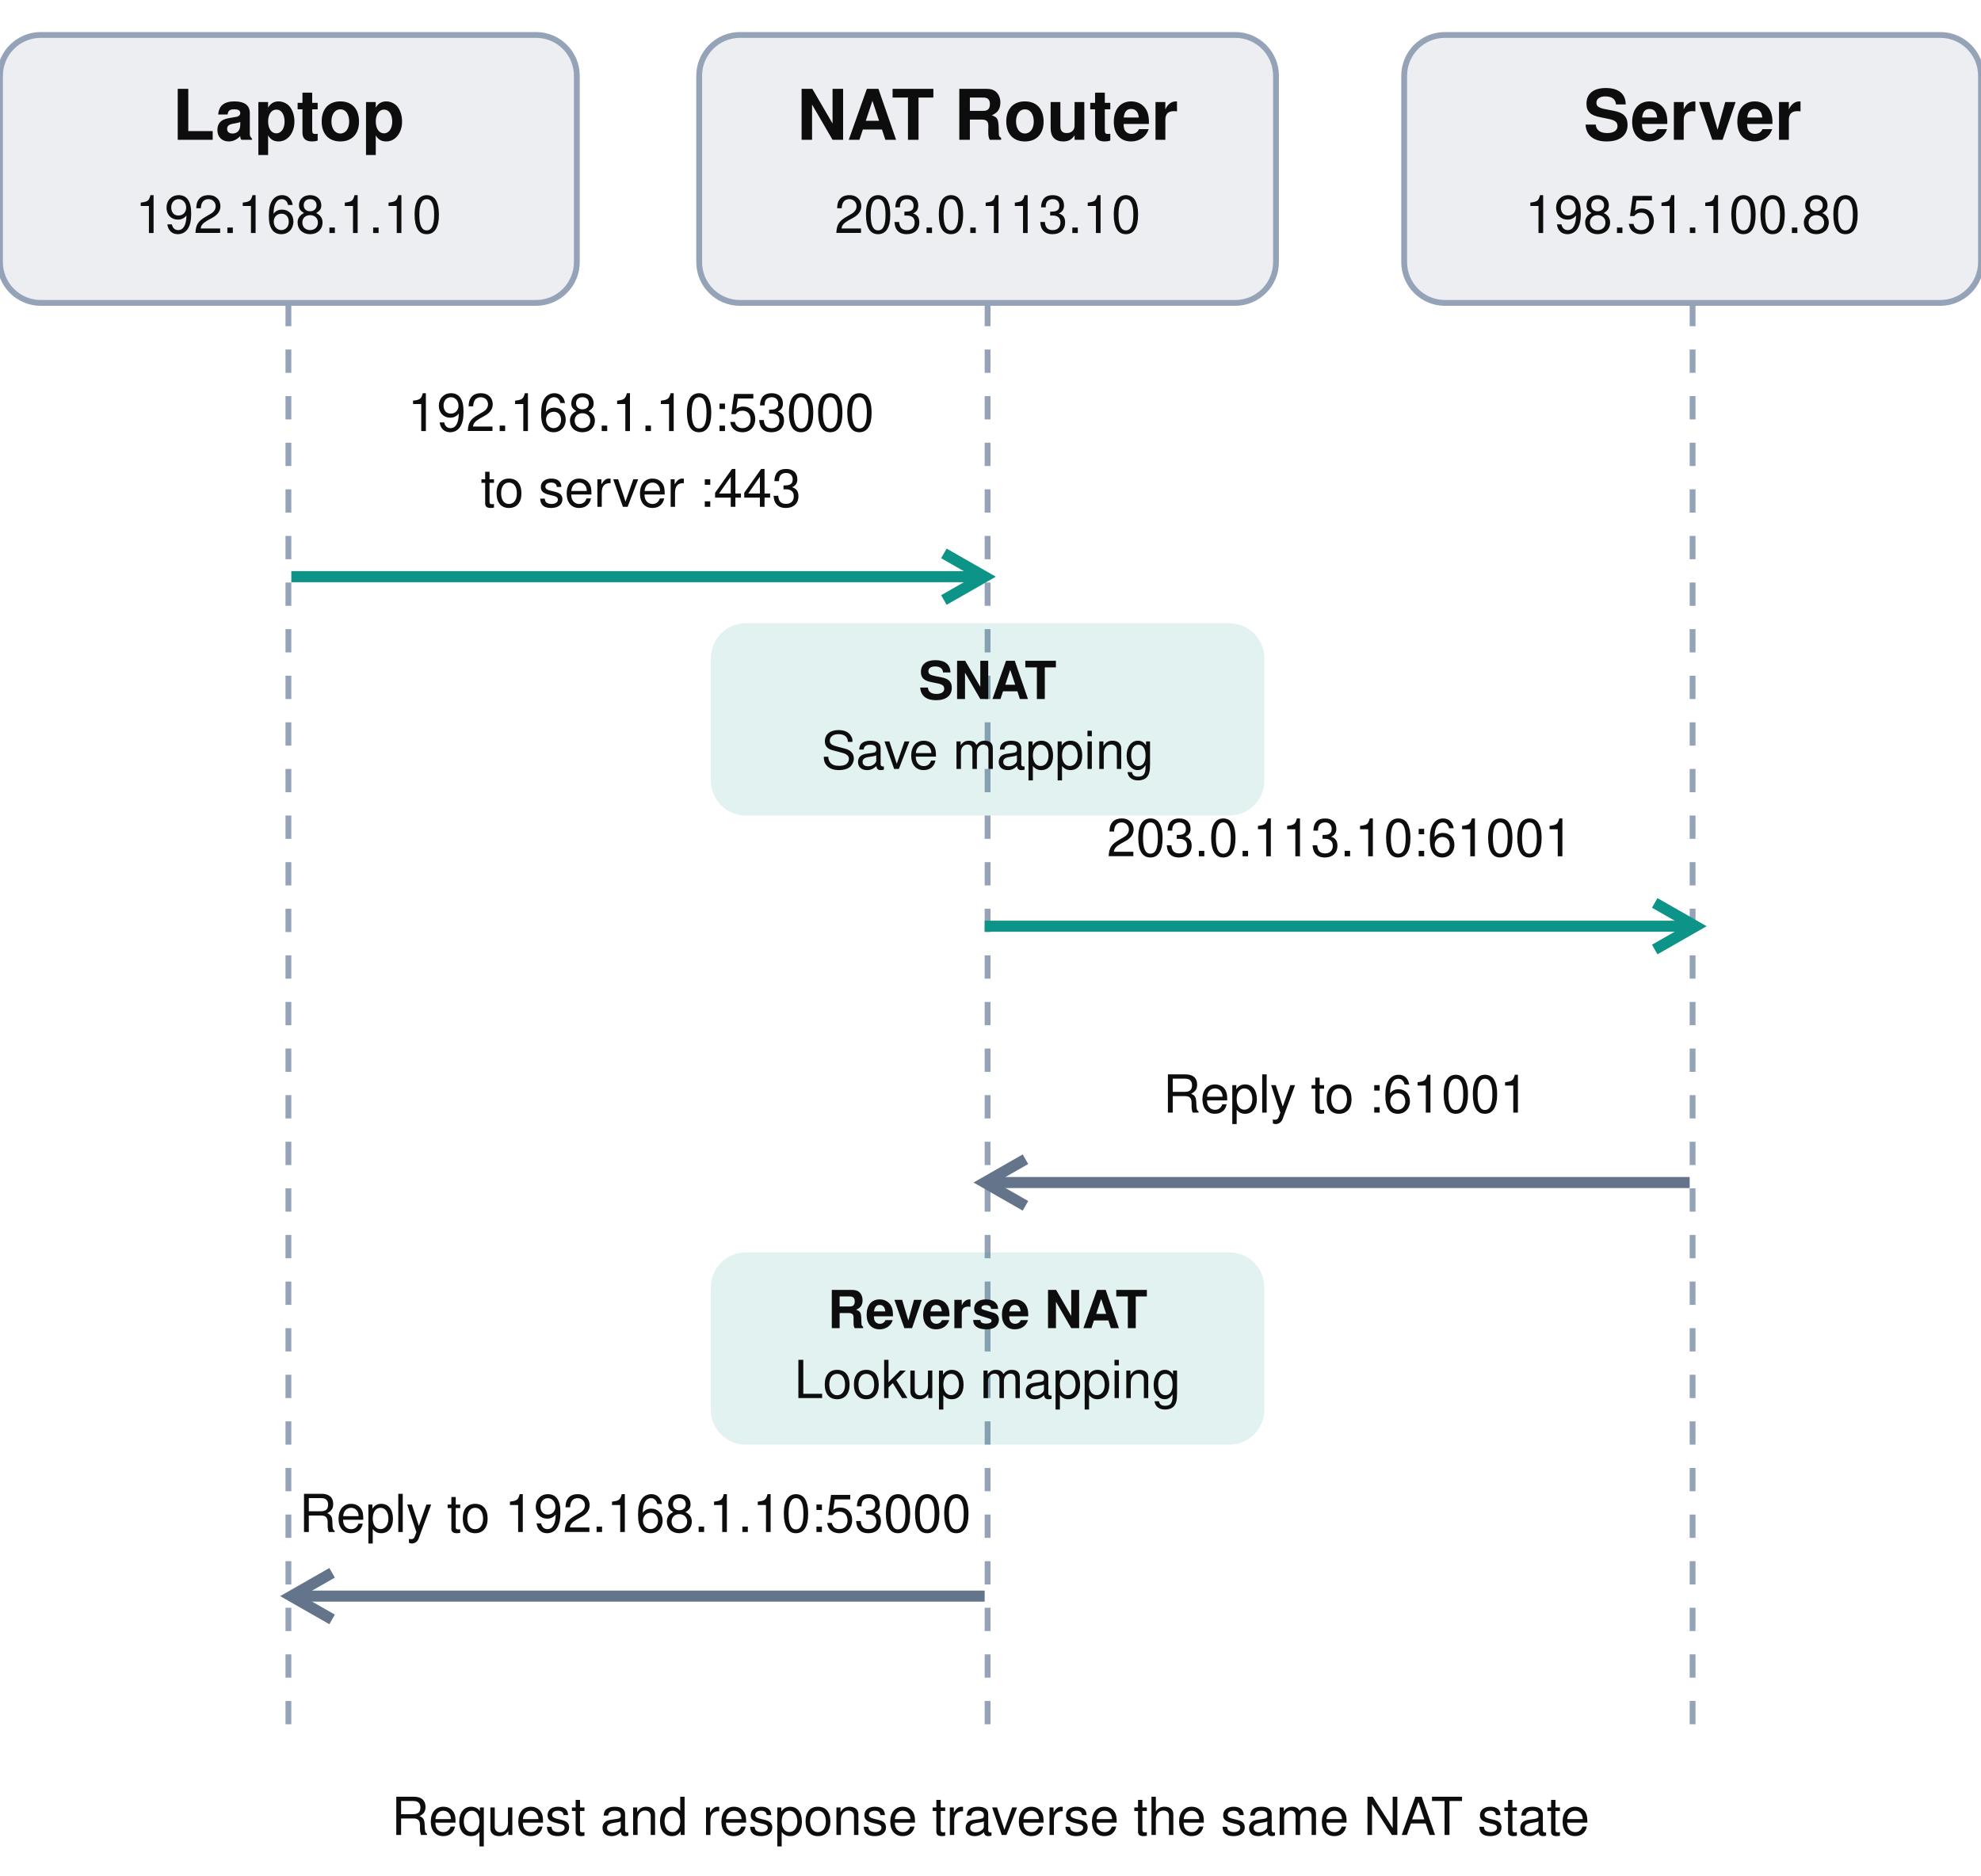
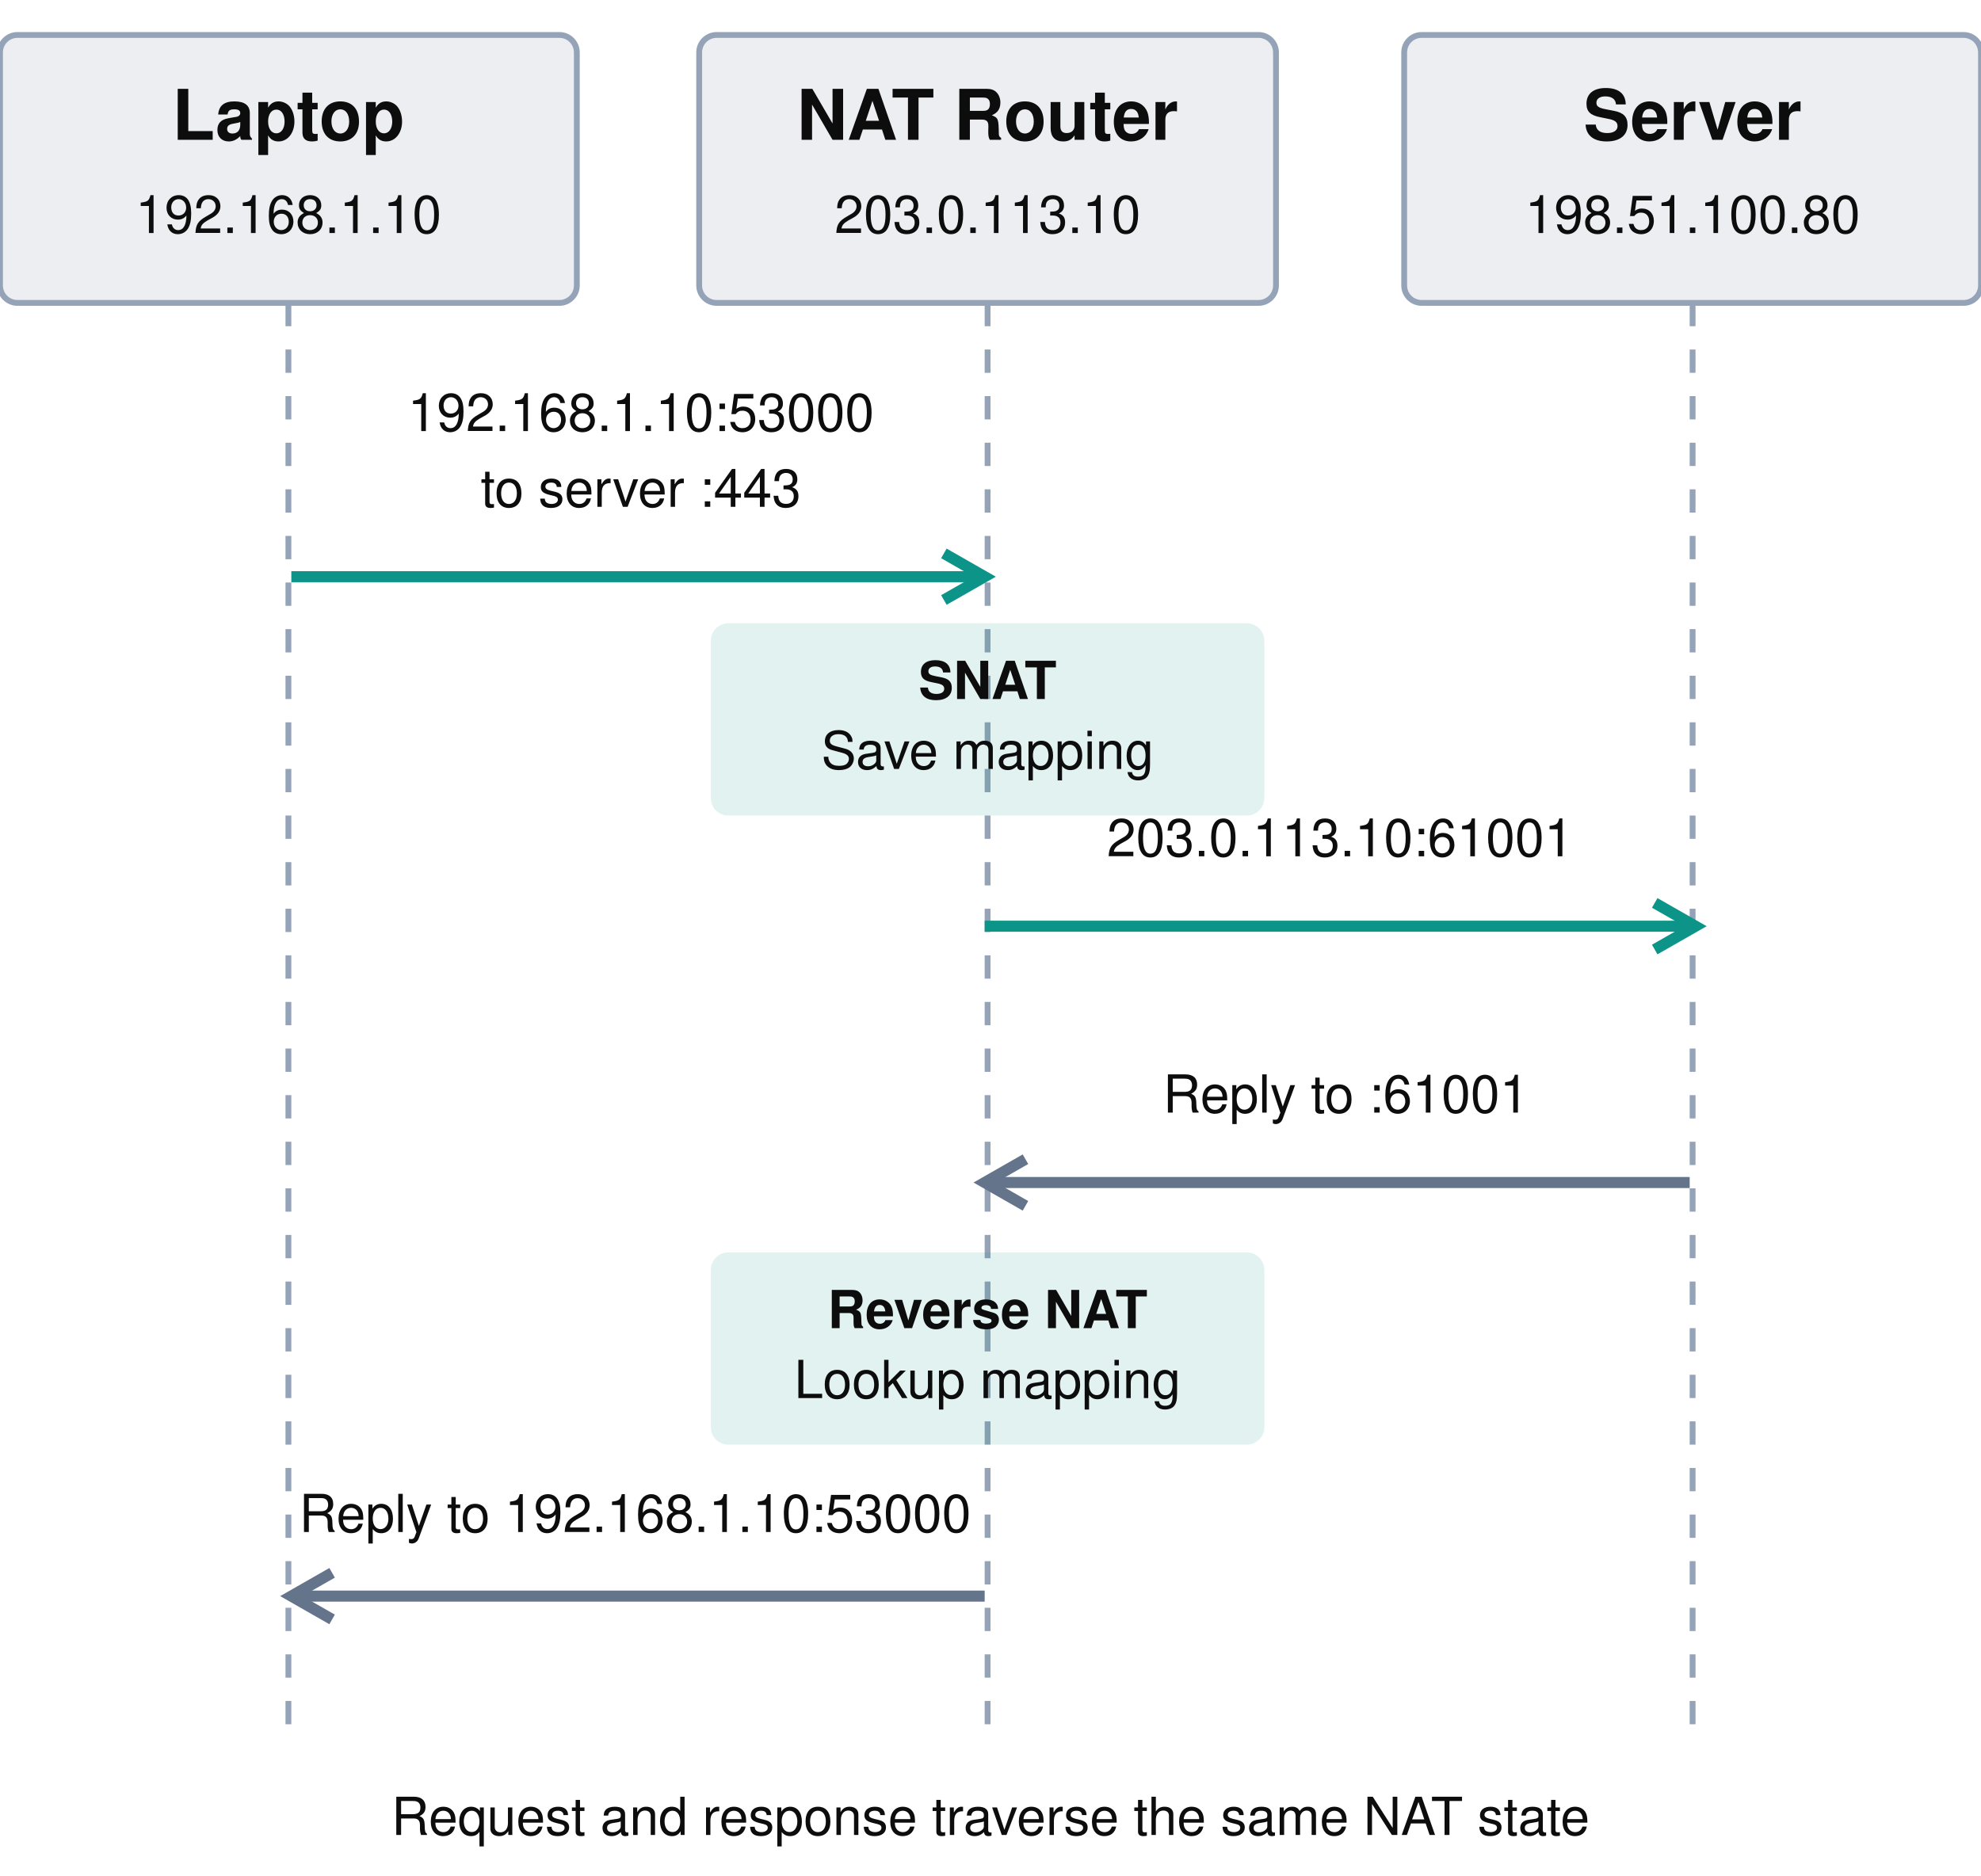
<svg xmlns="http://www.w3.org/2000/svg" font-family="-apple-system-body, ui-sans-serif, -apple-system, system-ui, &quot;Segoe UI&quot;, Helvetica, &quot;Apple Color Emoji&quot;, Arial, sans-serif, &quot;Segoe UI Emoji&quot;, &quot;Segoe UI Symbol&quot;" font-weight="400" fill="currentColor" style="color:rgb(13, 13, 13)" viewBox="0 0 340 322" width="100%">
-   <rect x="0" y="6" width="99" height="46" rx="7" fill="#64748b" fill-opacity=".12" stroke="#94a3b8" />
+   <rect x="0" y="6" width="99" height="46" rx="3" fill="#64748b" fill-opacity=".12" stroke="#94a3b8" />
  <text x="49.5" y="24" font-size="12" font-weight="700" text-anchor="middle" fill="currentColor">Laptop</text>
  <text x="49.5" y="40" font-size="9" text-anchor="middle" fill="currentColor">192.168.1.10</text>
  <path d="M49.5 52 V300" stroke="#94a3b8" stroke-dasharray="4 4" stroke-width="1" />
-   <rect x="120" y="6" width="99" height="46" rx="7" fill="#64748b" fill-opacity=".12" stroke="#94a3b8" />
+   <rect x="120" y="6" width="99" height="46" rx="3" fill="#64748b" fill-opacity=".12" stroke="#94a3b8" />
  <text x="169.5" y="24" font-size="12" font-weight="700" text-anchor="middle" fill="currentColor">NAT Router</text>
  <text x="169.5" y="40" font-size="9" text-anchor="middle" fill="currentColor">203.0.113.10</text>
  <path d="M169.5 52 V300" stroke="#94a3b8" stroke-dasharray="4 4" stroke-width="1" />
-   <rect x="241" y="6" width="99" height="46" rx="7" fill="#64748b" fill-opacity=".12" stroke="#94a3b8" />
+   <rect x="241" y="6" width="99" height="46" rx="3" fill="#64748b" fill-opacity=".12" stroke="#94a3b8" />
  <text x="290.5" y="24" font-size="12" font-weight="700" text-anchor="middle" fill="currentColor">Server</text>
  <text x="290.5" y="40" font-size="9" text-anchor="middle" fill="currentColor">198.51.100.80</text>
  <path d="M290.5 52 V300" stroke="#94a3b8" stroke-dasharray="4 4" stroke-width="1" />
-   <rect x="122" y="107" width="95" height="33" rx="6" fill="#0D9488" fill-opacity=".12" />
+   <rect x="122" y="107" width="95" height="33" rx="3" fill="#0D9488" fill-opacity=".12" />
  <text x="169.5" y="120" font-size="9" text-anchor="middle" fill="currentColor" font-weight="600">SNAT</text>
  <text x="169.5" y="132" font-size="9" text-anchor="middle" fill="currentColor">Save mapping</text>
  <path d="M50 99 H168" stroke="#0D9488" stroke-width="1.9" />
  <path d="M162 95 L169 99 L162 103" fill="none" stroke="#0D9488" stroke-width="1.9" />
  <text x="110" y="74" font-size="9" text-anchor="middle" fill="currentColor">192.168.1.10:53000</text>
  <text x="110" y="87" font-size="9" text-anchor="middle" fill="currentColor">to server :443</text>
  <path d="M169 159 H290" stroke="#0D9488" stroke-width="1.9" />
  <path d="M284 155 L291 159 L284 163" fill="none" stroke="#0D9488" stroke-width="1.9" />
  <text x="230" y="147" font-size="9" text-anchor="middle" fill="currentColor">203.0.113.10:61001</text>
  <path d="M290 203 H169" stroke="#64748b" stroke-width="1.9" />
  <path d="M176 199 L169 203 L176 207" fill="none" stroke="#64748b" stroke-width="1.9" />
  <text x="231" y="191" font-size="9" text-anchor="middle" fill="currentColor">Reply to :61001</text>
-   <rect x="122" y="215" width="95" height="33" rx="6" fill="#0D9488" fill-opacity=".12" />
+   <rect x="122" y="215" width="95" height="33" rx="3" fill="#0D9488" fill-opacity=".12" />
  <text x="169.5" y="228" font-size="9" text-anchor="middle" font-weight="600" fill="currentColor">Reverse NAT</text>
  <text x="169.5" y="240" font-size="9" text-anchor="middle" fill="currentColor">Lookup mapping</text>
  <path d="M169 274 H50" stroke="#64748b" stroke-width="1.9" />
  <path d="M57 270 L50 274 L57 278" fill="none" stroke="#64748b" stroke-width="1.9" />
  <text x="109" y="263" font-size="9" text-anchor="middle" fill="currentColor">Reply to 192.168.1.10:53000</text>
  <text x="170" y="315" font-size="9" text-anchor="middle" fill="currentColor">Request and response traverse the same NAT state</text>
</svg>
